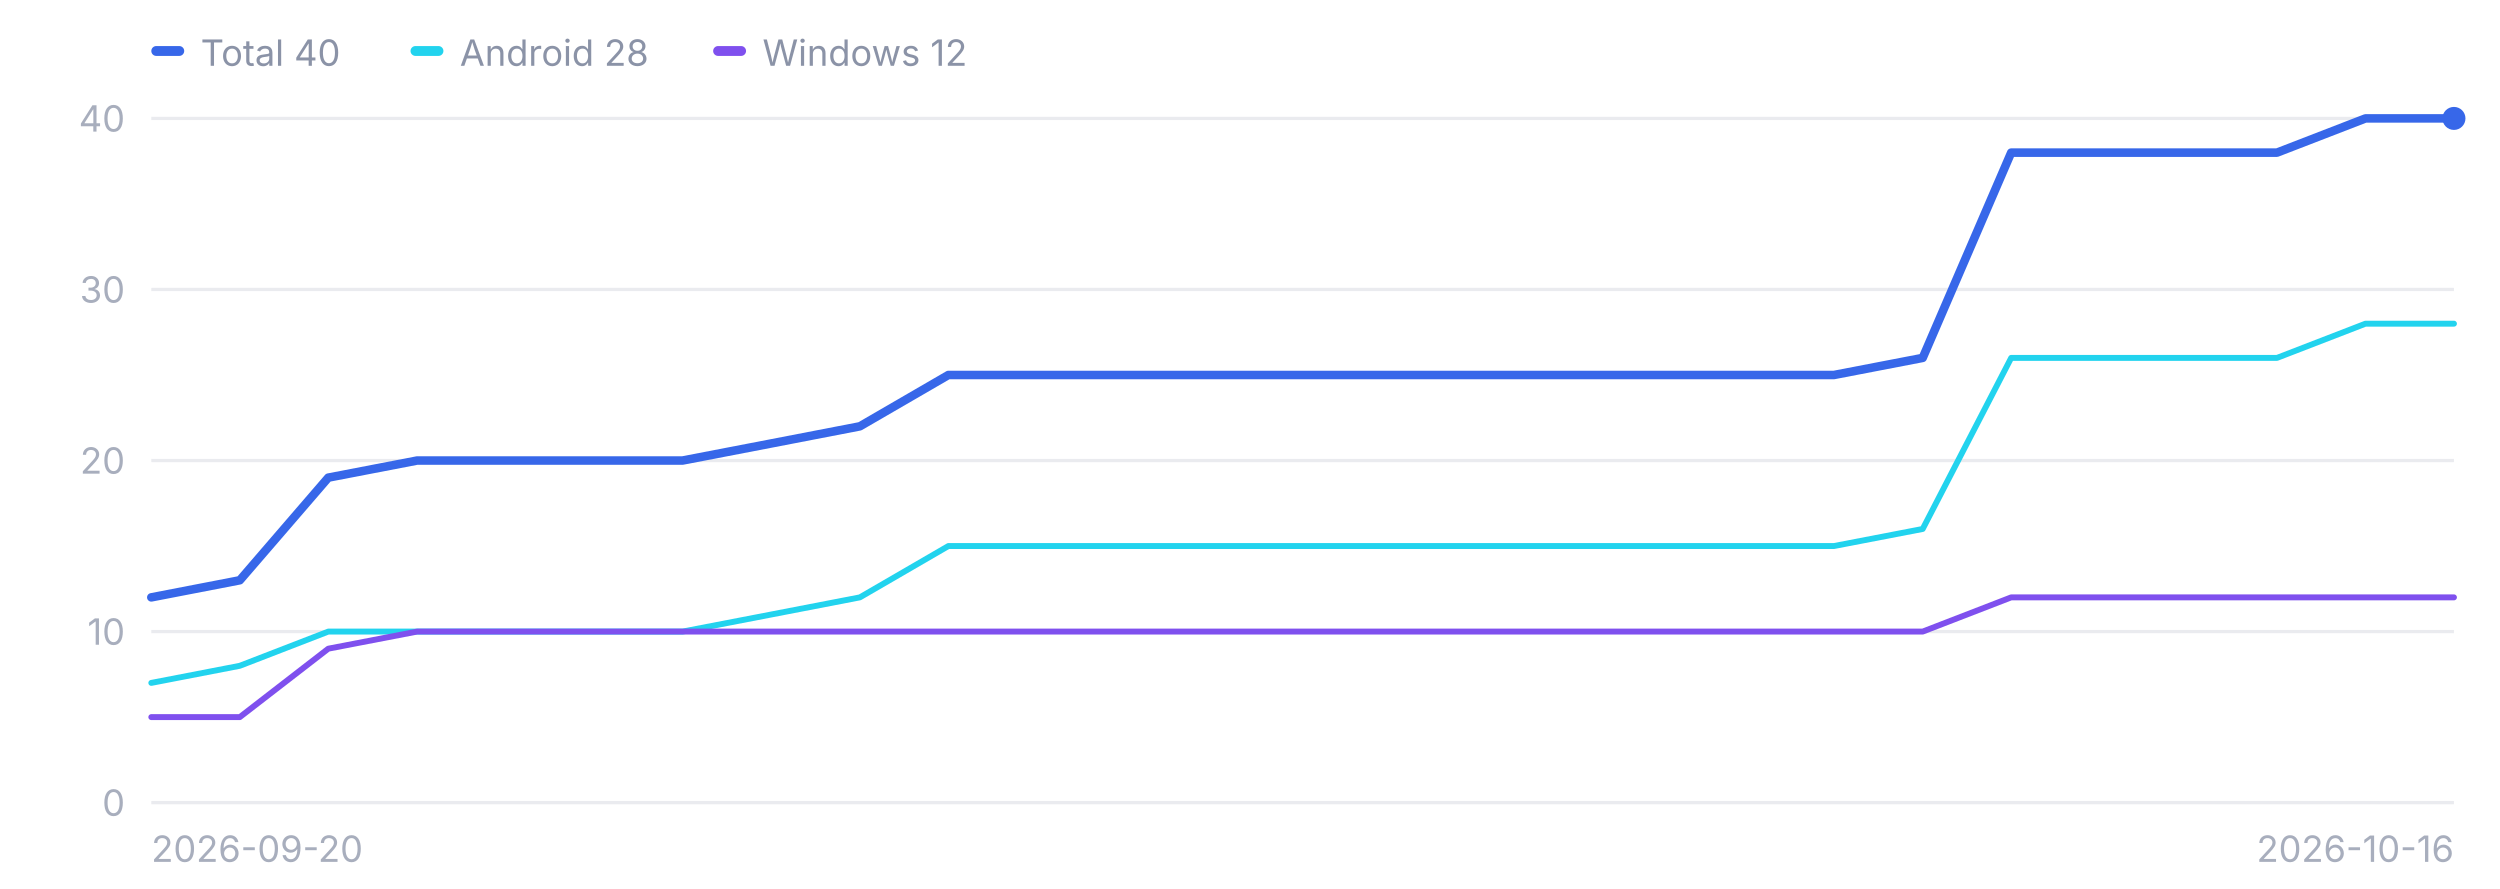
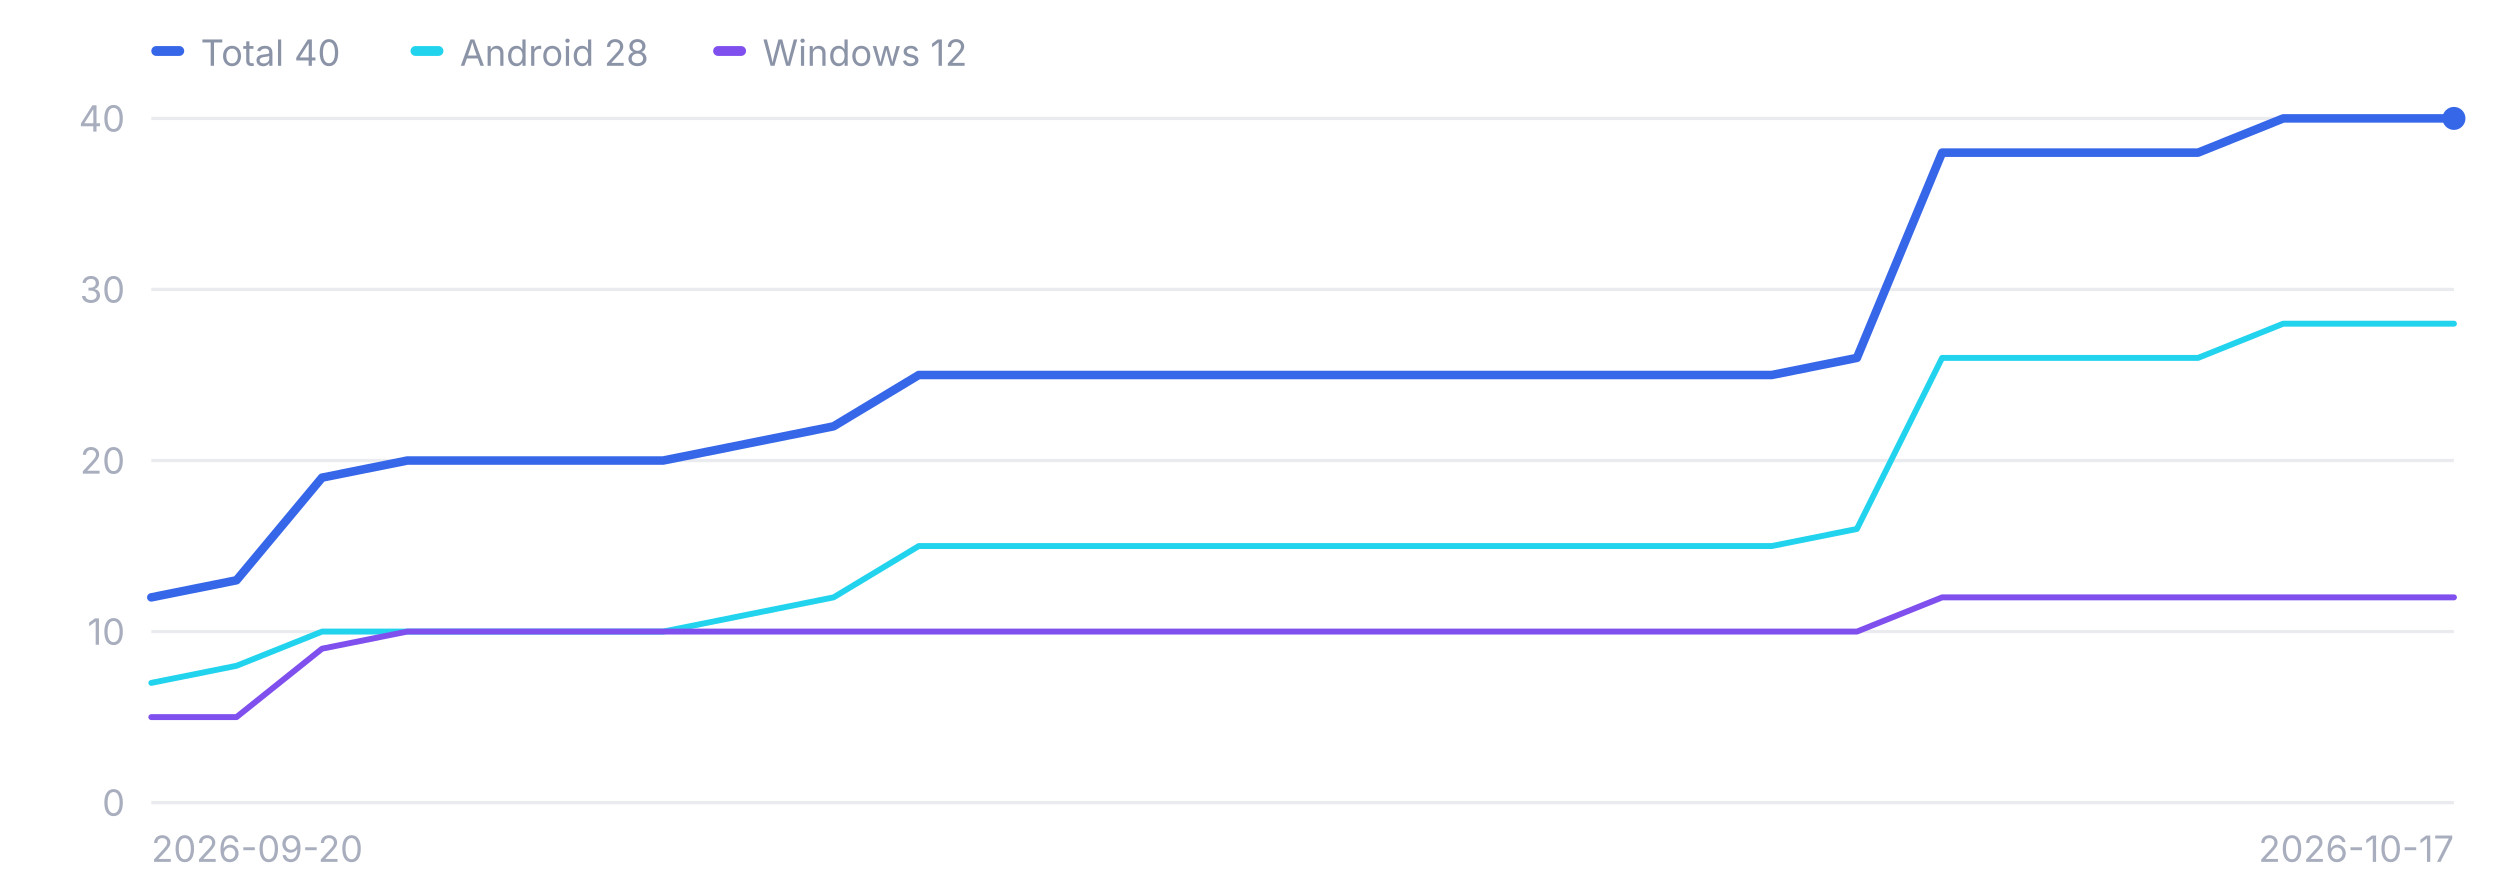
<svg xmlns="http://www.w3.org/2000/svg" width="760" height="270" viewBox="0 0 760 270" role="img" aria-label="CubePilot downloads over time. Latest total 40.">
  <style>text{font-family:system-ui,-apple-system,Segoe UI,sans-serif}</style>
  <line x1="46" y1="244.0" x2="746" y2="244.0" stroke="#8b93a7" stroke-opacity="0.18" stroke-width="1" />
  <text x="38" y="248.0" text-anchor="end" font-size="11" fill="#8b93a7" fill-opacity="0.75">0</text>
  <line x1="46" y1="192.0" x2="746" y2="192.0" stroke="#8b93a7" stroke-opacity="0.18" stroke-width="1" />
  <text x="38" y="196.0" text-anchor="end" font-size="11" fill="#8b93a7" fill-opacity="0.75">10</text>
  <line x1="46" y1="140.0" x2="746" y2="140.0" stroke="#8b93a7" stroke-opacity="0.18" stroke-width="1" />
  <text x="38" y="144.0" text-anchor="end" font-size="11" fill="#8b93a7" fill-opacity="0.75">20</text>
  <line x1="46" y1="88.0" x2="746" y2="88.0" stroke="#8b93a7" stroke-opacity="0.18" stroke-width="1" />
  <text x="38" y="92.0" text-anchor="end" font-size="11" fill="#8b93a7" fill-opacity="0.75">30</text>
  <line x1="46" y1="36.0" x2="746" y2="36.0" stroke="#8b93a7" stroke-opacity="0.18" stroke-width="1" />
  <text x="38" y="40.0" text-anchor="end" font-size="11" fill="#8b93a7" fill-opacity="0.75">40</text>
-   <polyline points="46.0,207.6 72.9,202.4 99.8,192.0 126.8,192.0 153.7,192.0 180.6,192.0 207.5,192.0 234.5,186.8 261.4,181.6 288.3,166.0 315.2,166.0 342.2,166.0 369.1,166.0 396.0,166.0 422.9,166.0 449.8,166.0 476.8,166.0 503.7,166.0 530.6,166.0 557.5,166.0 584.5,160.8 611.4,108.8 638.3,108.8 665.2,108.8 692.2,108.8 719.1,98.4 746.0,98.4" fill="none" stroke="#22D3EE" stroke-width="1.8" stroke-linejoin="round" stroke-linecap="round" />
-   <polyline points="46.0,218.0 72.9,218.0 99.8,197.2 126.8,192.0 153.7,192.0 180.6,192.0 207.5,192.0 234.5,192.0 261.4,192.0 288.3,192.0 315.2,192.0 342.2,192.0 369.1,192.0 396.0,192.0 422.9,192.0 449.8,192.0 476.8,192.0 503.7,192.0 530.6,192.0 557.5,192.0 584.5,192.0 611.4,181.6 638.3,181.6 665.2,181.6 692.2,181.6 719.1,181.6 746.0,181.6" fill="none" stroke="#7F50EE" stroke-width="1.8" stroke-linejoin="round" stroke-linecap="round" />
-   <polyline points="46.0,181.6 72.9,176.4 99.8,145.2 126.8,140.0 153.7,140.0 180.6,140.0 207.5,140.0 234.5,134.8 261.4,129.6 288.3,114.0 315.2,114.0 342.2,114.0 369.1,114.0 396.0,114.0 422.9,114.0 449.8,114.0 476.8,114.0 503.7,114.0 530.6,114.0 557.5,114.0 584.5,108.8 611.4,46.4 638.3,46.4 665.2,46.4 692.2,46.4 719.1,36.0 746.0,36.0" fill="none" stroke="#3767E9" stroke-width="2.6" stroke-linejoin="round" stroke-linecap="round" />
+   <polyline points="46.0,207.6 71.9,202.4 97.9,192.0 123.8,192.0 149.7,192.0 175.6,192.0 201.6,192.0 227.5,186.8 253.4,181.6 279.3,166.0 305.3,166.0 331.2,166.0 357.1,166.0 383.0,166.0 409.0,166.0 434.9,166.0 460.8,166.0 486.7,166.0 512.7,166.0 538.6,166.0 564.5,160.8 590.4,108.8 616.4,108.8 642.3,108.8 668.2,108.8 694.1,98.4 720.1,98.4 746.0,98.4" fill="none" stroke="#22D3EE" stroke-width="1.8" stroke-linejoin="round" stroke-linecap="round" />
+   <polyline points="46.0,218.0 71.9,218.0 97.9,197.2 123.8,192.0 149.7,192.0 175.6,192.0 201.6,192.0 227.5,192.0 253.4,192.0 279.3,192.0 305.3,192.0 331.2,192.0 357.1,192.0 383.0,192.0 409.0,192.0 434.9,192.0 460.8,192.0 486.7,192.0 512.7,192.0 538.6,192.0 564.5,192.0 590.4,181.6 616.4,181.6 642.3,181.6 668.2,181.6 694.1,181.6 720.1,181.6 746.0,181.6" fill="none" stroke="#7F50EE" stroke-width="1.8" stroke-linejoin="round" stroke-linecap="round" />
+   <polyline points="46.0,181.6 71.9,176.4 97.9,145.2 123.8,140.0 149.7,140.0 175.6,140.0 201.6,140.0 227.5,134.8 253.4,129.6 279.3,114.0 305.3,114.0 331.2,114.0 357.1,114.0 383.0,114.0 409.0,114.0 434.9,114.0 460.8,114.0 486.7,114.0 512.7,114.0 538.6,114.0 564.5,108.8 590.4,46.4 616.4,46.4 642.3,46.4 668.2,46.4 694.1,36.0 720.1,36.0 746.0,36.0" fill="none" stroke="#3767E9" stroke-width="2.6" stroke-linejoin="round" stroke-linecap="round" />
  <circle cx="746.0" cy="36.0" r="3.5" fill="#3767E9" />
  <text x="46" y="262" font-size="11" fill="#8b93a7" fill-opacity="0.75">2026-09-20</text>
-   <text x="746" y="262" text-anchor="end" font-size="11" fill="#8b93a7" fill-opacity="0.75">2026-10-16</text>
+   <text x="746" y="262" text-anchor="end" font-size="11" fill="#8b93a7" fill-opacity="0.75">2026-10-17</text>
  <rect x="46" y="14" width="10" height="3" rx="1.5" fill="#3767E9" />
  <text x="61" y="20" font-size="11" fill="#8b93a7">Total 40</text>
  <rect x="124.8" y="14" width="10" height="3" rx="1.5" fill="#22D3EE" />
  <text x="139.8" y="20" font-size="11" fill="#8b93a7">Android 28</text>
  <rect x="216.8" y="14" width="10" height="3" rx="1.5" fill="#7F50EE" />
  <text x="231.8" y="20" font-size="11" fill="#8b93a7">Windows 12</text>
</svg>
